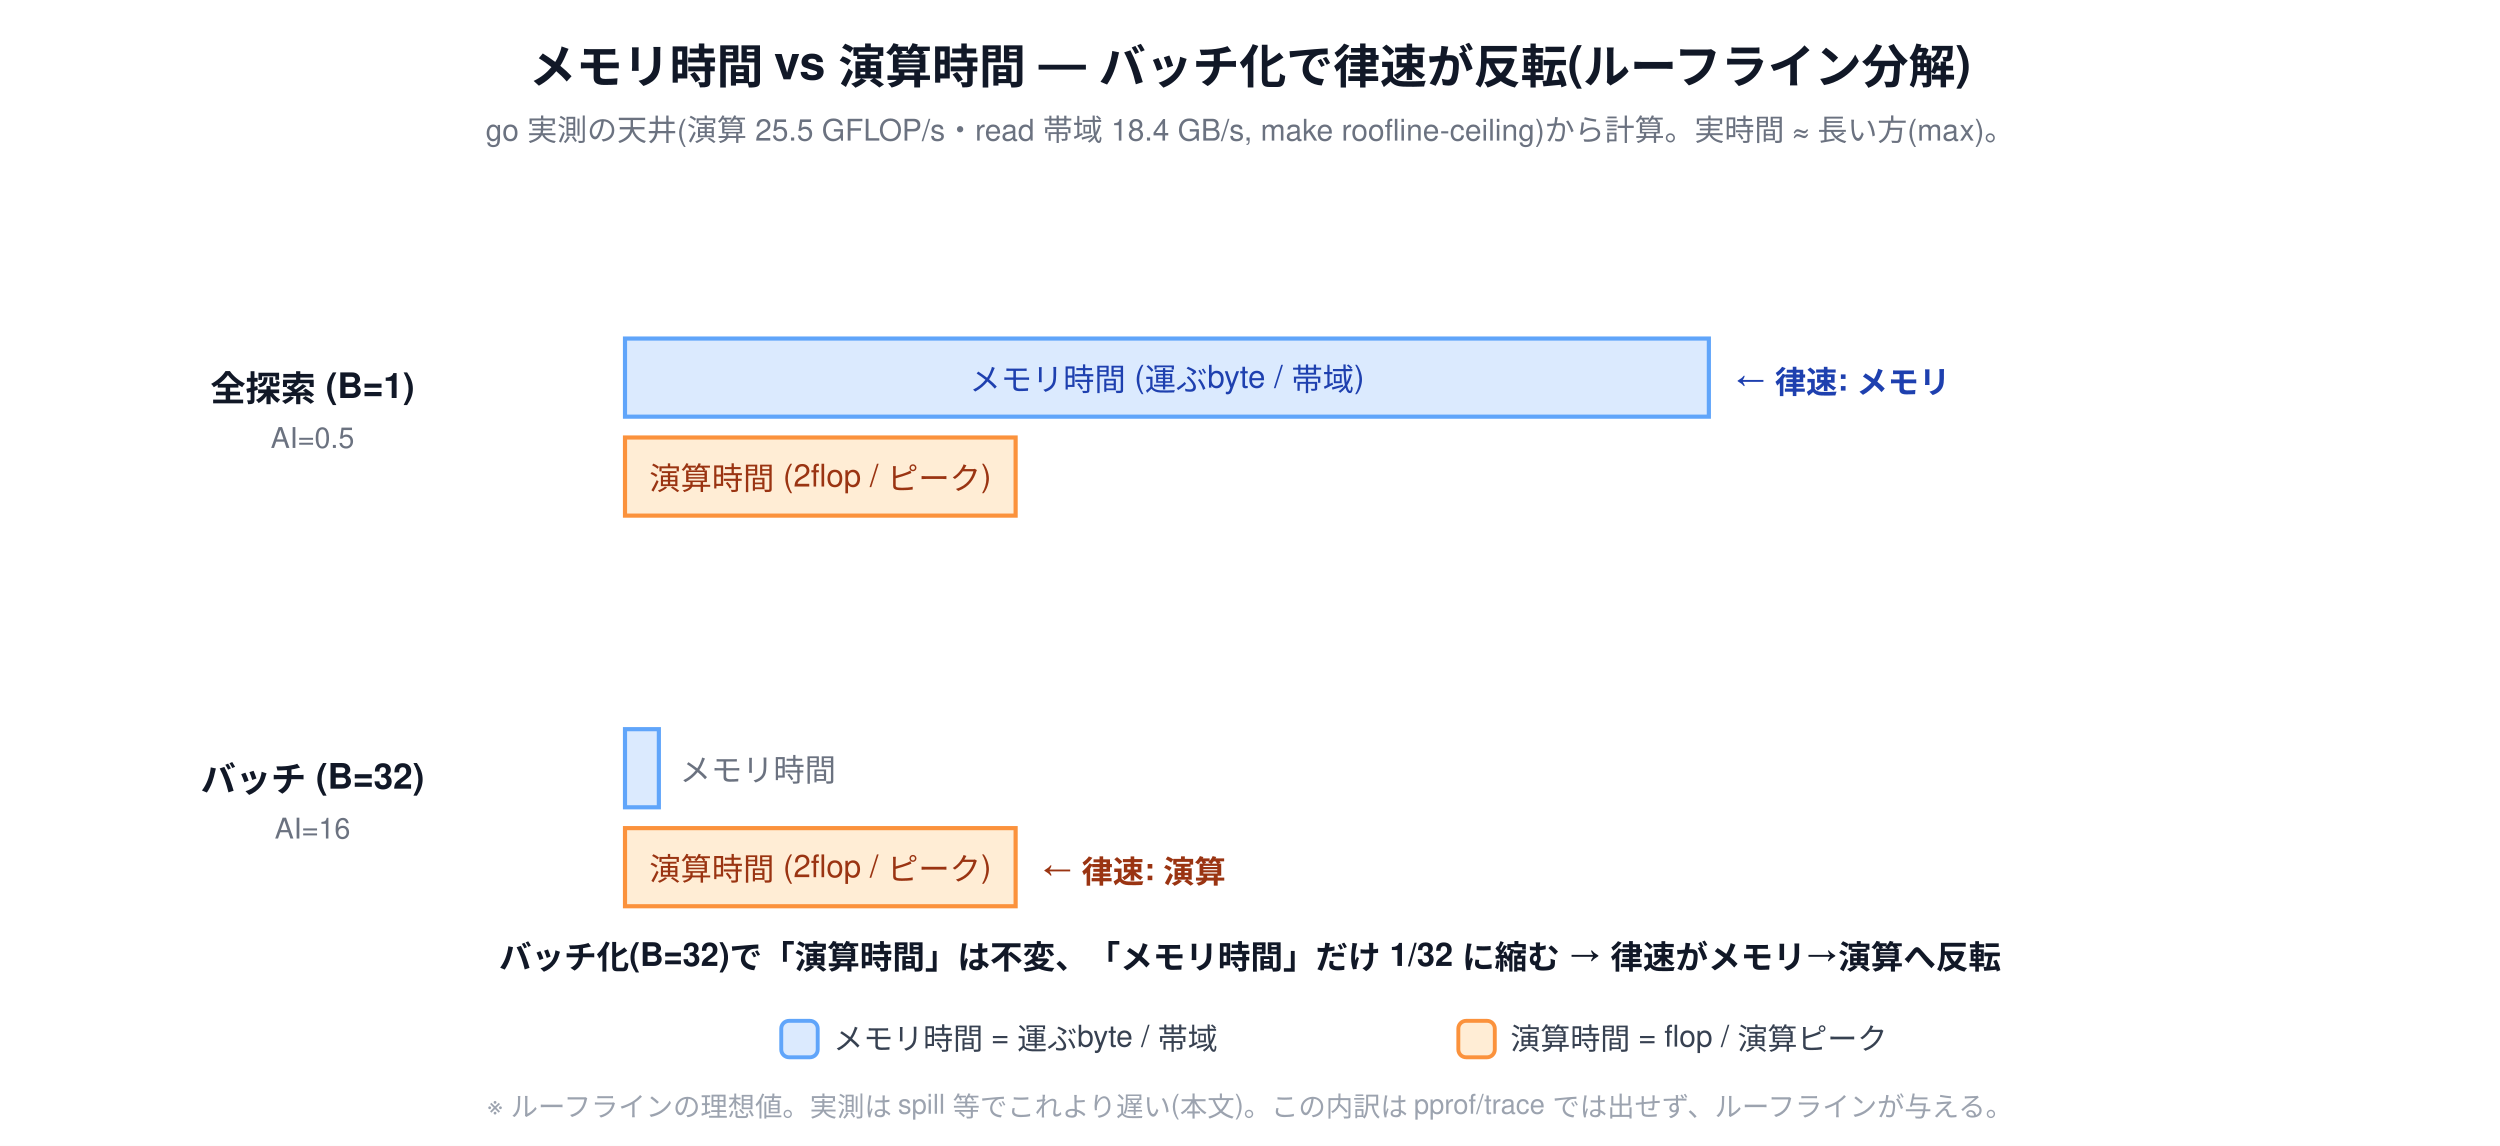
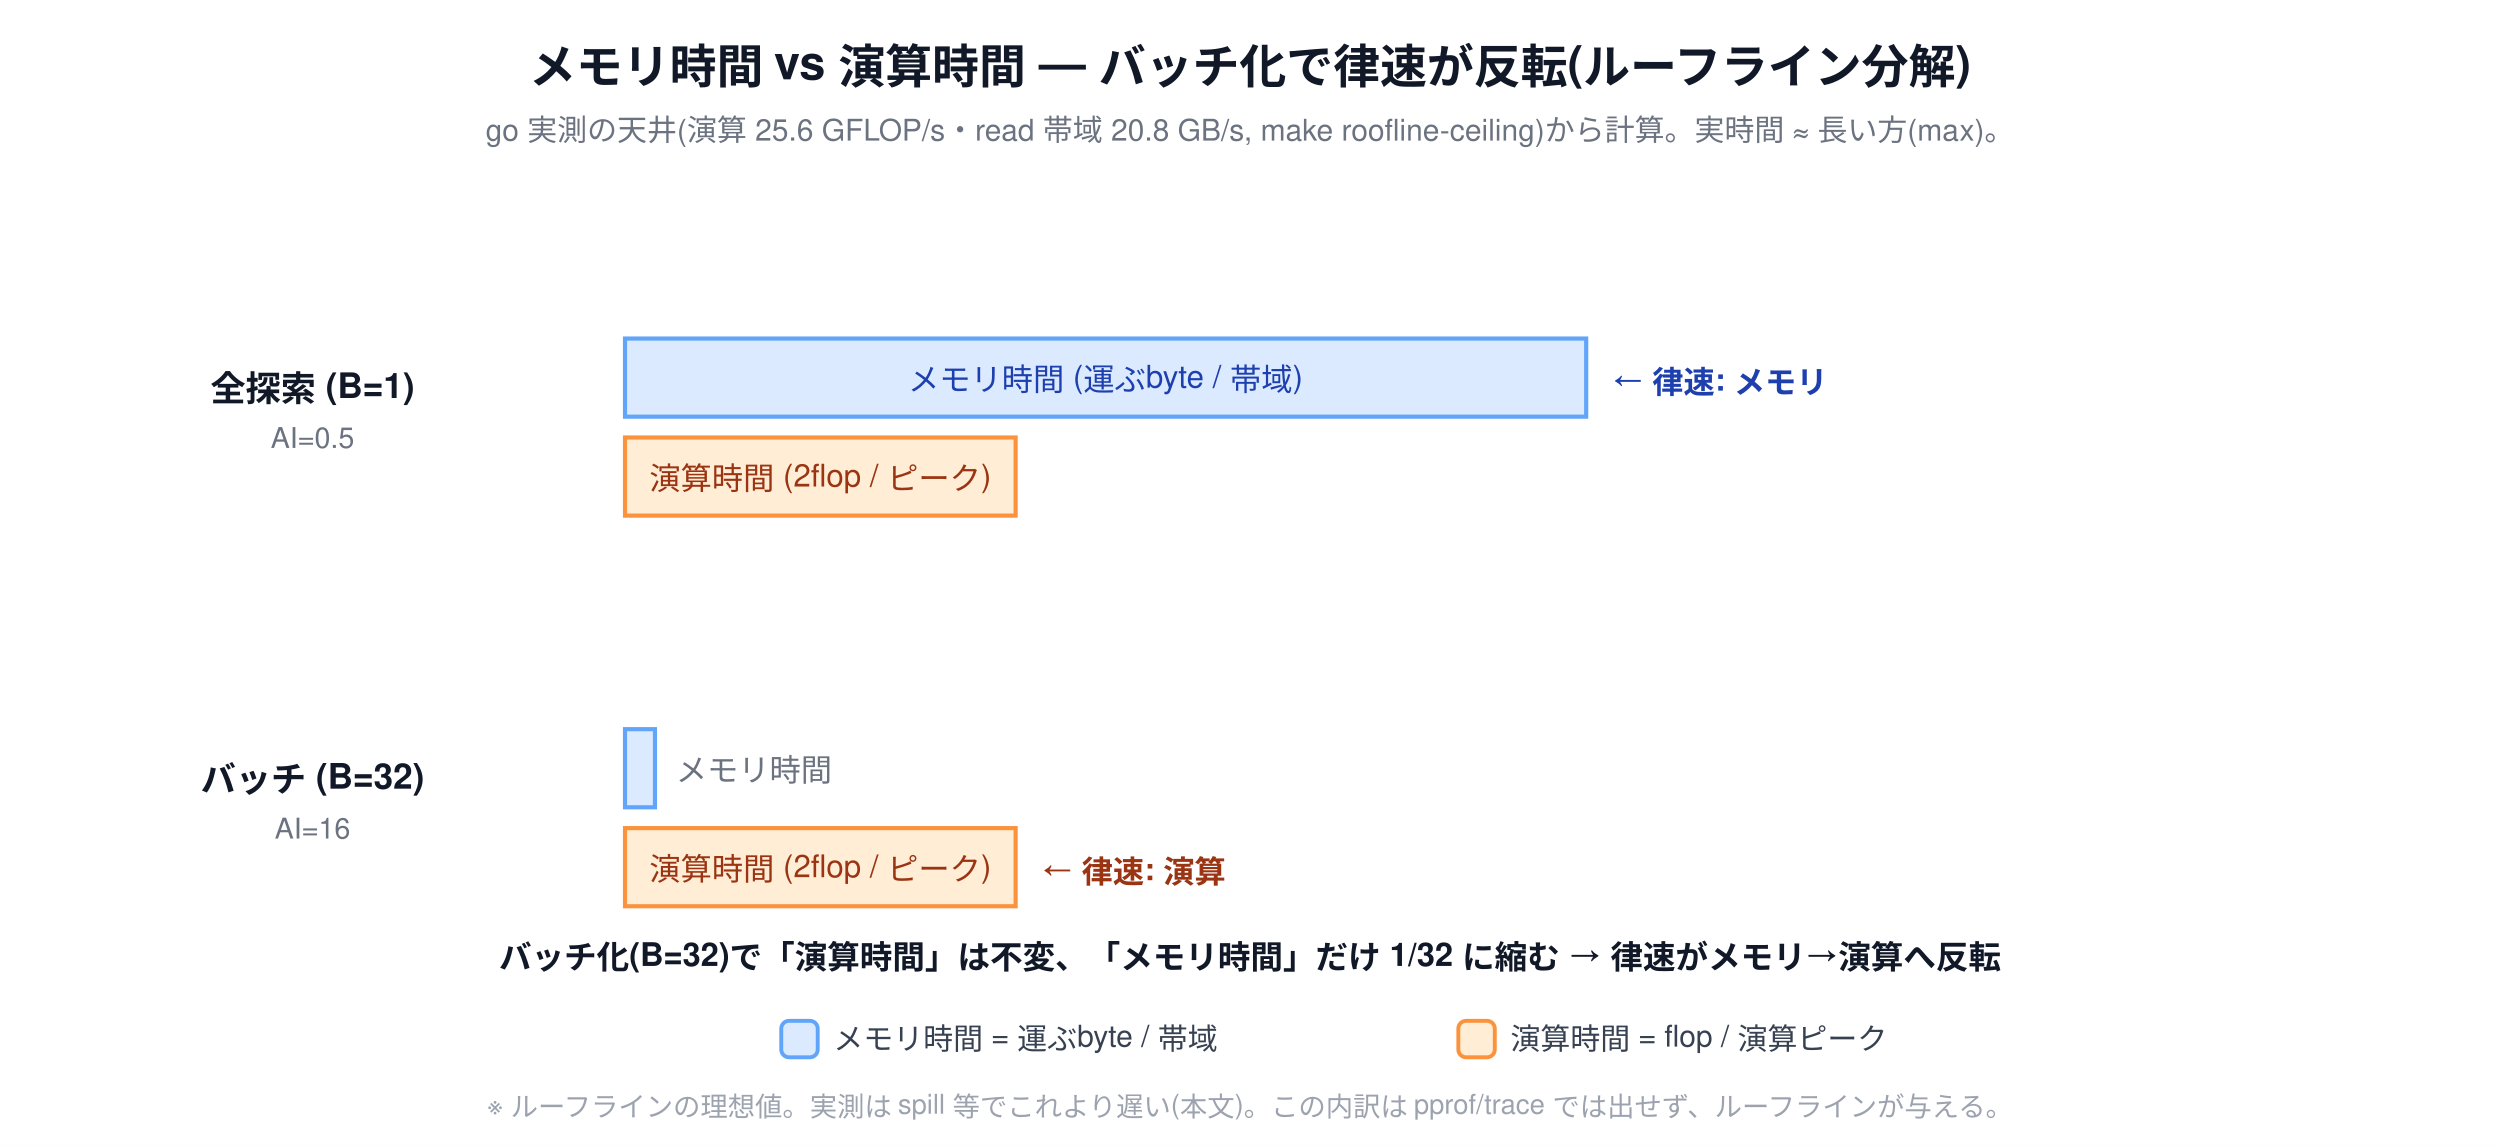
<svg xmlns="http://www.w3.org/2000/svg" viewBox="0 0 960 440">
  <style>text{font-family:'Helvetica Neue',Helvetica,Arial,'Hiragino Sans','Hiragino Kaku Gothic ProN',sans-serif;}</style>
  <rect width="960" height="440" fill="#ffffff" />
  <text x="480" y="32" font-size="18" font-weight="600" fill="#111827" text-anchor="middle">メモリ時間 vs 演算時間 — バッチ化で律速が反転(ルーフライン分解)</text>
-   <text x="480" y="54" font-size="11.5" fill="#6b7280" text-anchor="middle">go 実測の天井(演算 25.5 GFLOP/s・read 帯域 18.4 GB/s, make roofline-ceiling)から計算。実時間 ≈ 長い方(max)。</text>
+   <text x="480" y="54" font-size="11.5" fill="#6b7280" text-anchor="middle">go 実測の天井(演算 25.6 GFLOP/s・read 帯域 20.8 GB/s, make roofline-ceiling)から計算。実時間 ≈ 長い方(max)。</text>
  <text x="120" y="154" font-size="13.5" font-weight="600" fill="#111827" text-anchor="middle">全探索 (B=1)</text>
  <text x="120" y="172" font-size="11" fill="#6b7280" text-anchor="middle">AI=0.5</text>
-   <rect x="240" y="130" width="416.2" height="30" fill="#dbeafe" stroke="#60a5fa" stroke-width="1.6" />
-   <text x="448.1" y="150.0" font-size="12" fill="#1e40af" text-anchor="middle">メモリ時間 (運ぶbyte / 帯域)</text>
+   <rect x="240" y="130" width="369.1" height="30" fill="#dbeafe" stroke="#60a5fa" stroke-width="1.6" />
+   <text x="424.5" y="150.0" font-size="12" fill="#1e40af" text-anchor="middle">メモリ時間 (運ぶbyte / 帯域)</text>
  <rect x="240" y="168.0" width="150.0" height="30" fill="#ffedd5" stroke="#fb923c" stroke-width="1.6" />
  <text x="315.0" y="188.0" font-size="12" fill="#9a3412" text-anchor="middle">演算時間 (2flop / ピーク)</text>
-   <text x="666.2" y="150.0" font-size="12" font-weight="600" fill="#1e40af" text-anchor="start">← 律速: メモリ</text>
+   <text x="619.1" y="150.0" font-size="12" font-weight="600" fill="#1e40af" text-anchor="start">← 律速: メモリ</text>
  <text x="120" y="304" font-size="13.5" font-weight="600" fill="#111827" text-anchor="middle">バッチ (B=32)</text>
  <text x="120" y="322" font-size="11" fill="#6b7280" text-anchor="middle">AI=16</text>
-   <rect x="240" y="280" width="13.0" height="30" fill="#dbeafe" stroke="#60a5fa" stroke-width="1.6" />
-   <text x="261.0" y="300.0" font-size="12" fill="#6b7280" text-anchor="start">メモリ時間</text>
+   <rect x="240" y="280" width="11.5" height="30" fill="#dbeafe" stroke="#60a5fa" stroke-width="1.6" />
+   <text x="259.5" y="300.0" font-size="12" fill="#6b7280" text-anchor="start">メモリ時間</text>
  <rect x="240" y="318.0" width="150.0" height="30" fill="#ffedd5" stroke="#fb923c" stroke-width="1.6" />
  <text x="315.0" y="338.0" font-size="12" fill="#9a3412" text-anchor="middle">演算時間 (2flop / ピーク)</text>
  <text x="400.0" y="338.0" font-size="12" font-weight="600" fill="#9a3412" text-anchor="start">← 律速: 演算</text>
  <text x="480" y="372" font-size="12.5" font-weight="600" fill="#111827" text-anchor="middle">バッチ化(B=32)で「演算時間」は不変、「メモリ時間」だけ 1/32 に縮む → 律速がメモリ→演算へ反転</text>
  <rect x="300" y="392" width="14" height="14" rx="3" fill="#dbeafe" stroke="#60a5fa" stroke-width="1.5" />
  <text x="320" y="403" font-size="11.5" fill="#374151">メモリ時間 = 運ぶbyte / 帯域</text>
  <rect x="560" y="392" width="14" height="14" rx="3" fill="#ffedd5" stroke="#fb923c" stroke-width="1.5" />
  <text x="580" y="403" font-size="11.5" fill="#374151">演算時間 = flop / 演算ピーク</text>
  <text x="480" y="428" font-size="10.5" fill="#9ca3af" text-anchor="middle">※ ルーフラインの理想値。実測は spill 等でこれより遅い(本文)。この内訳は pprof/trace では出せず、ルーフラインが与える。</text>
</svg>
